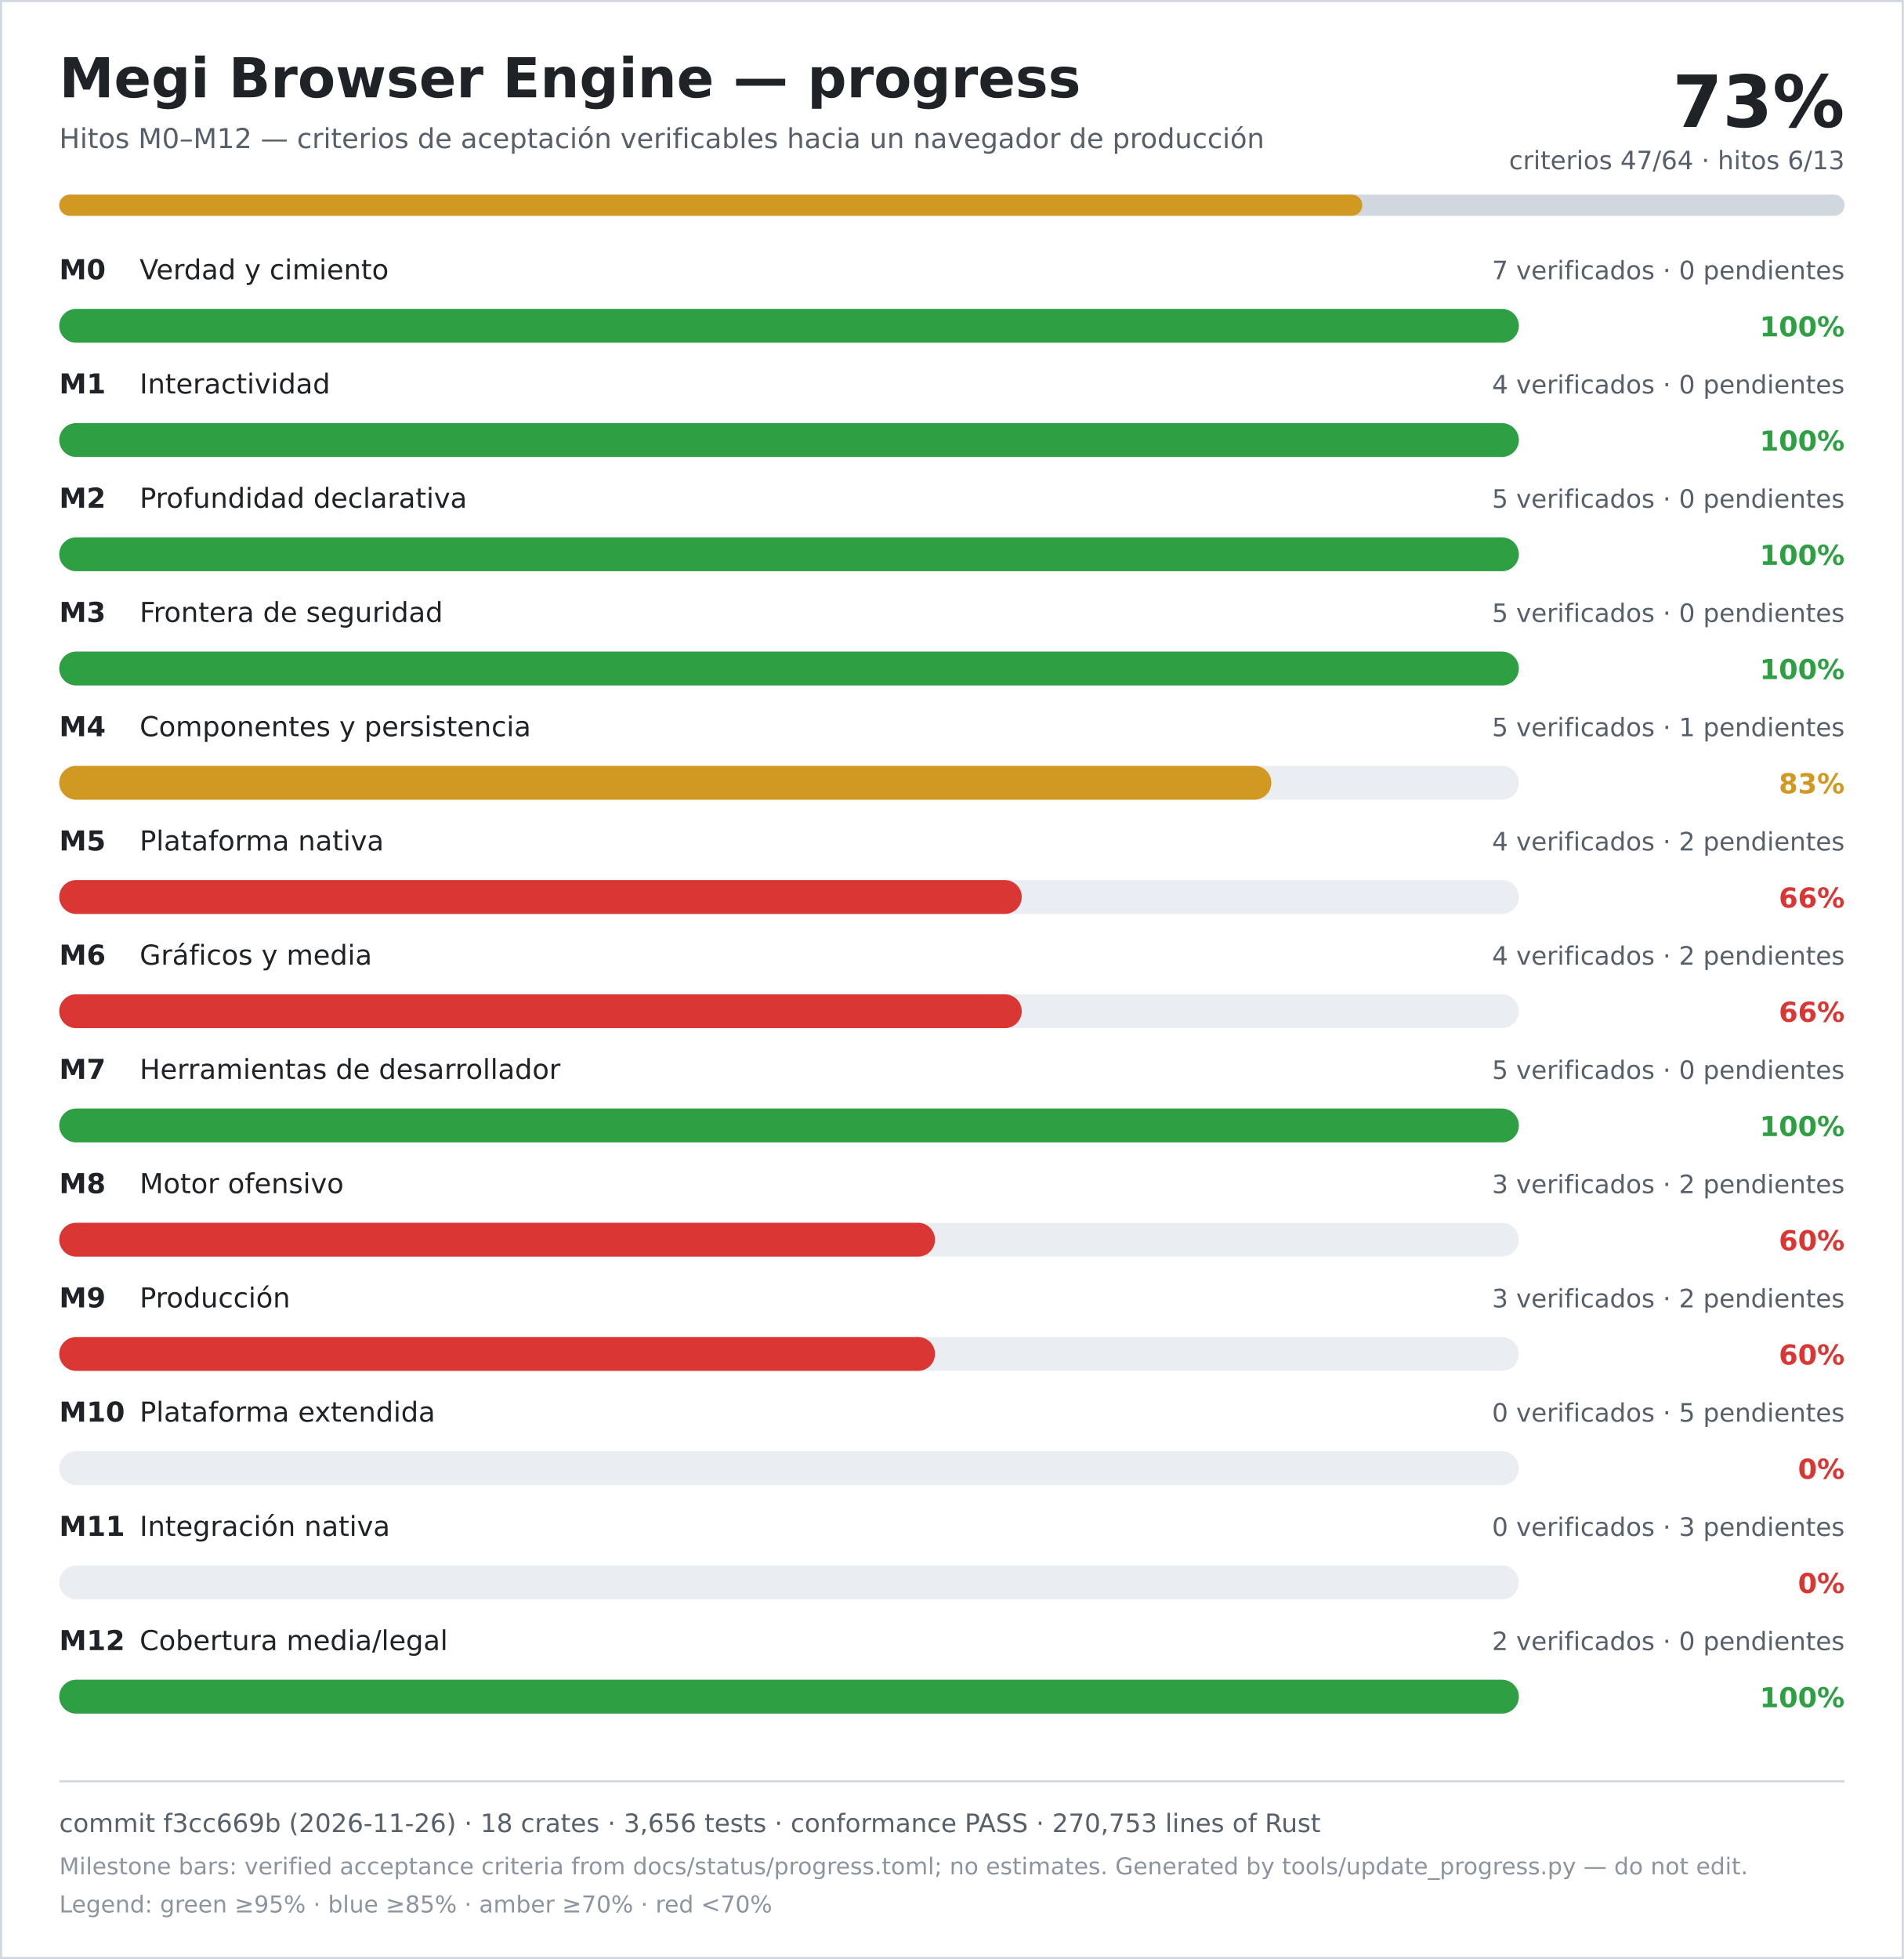
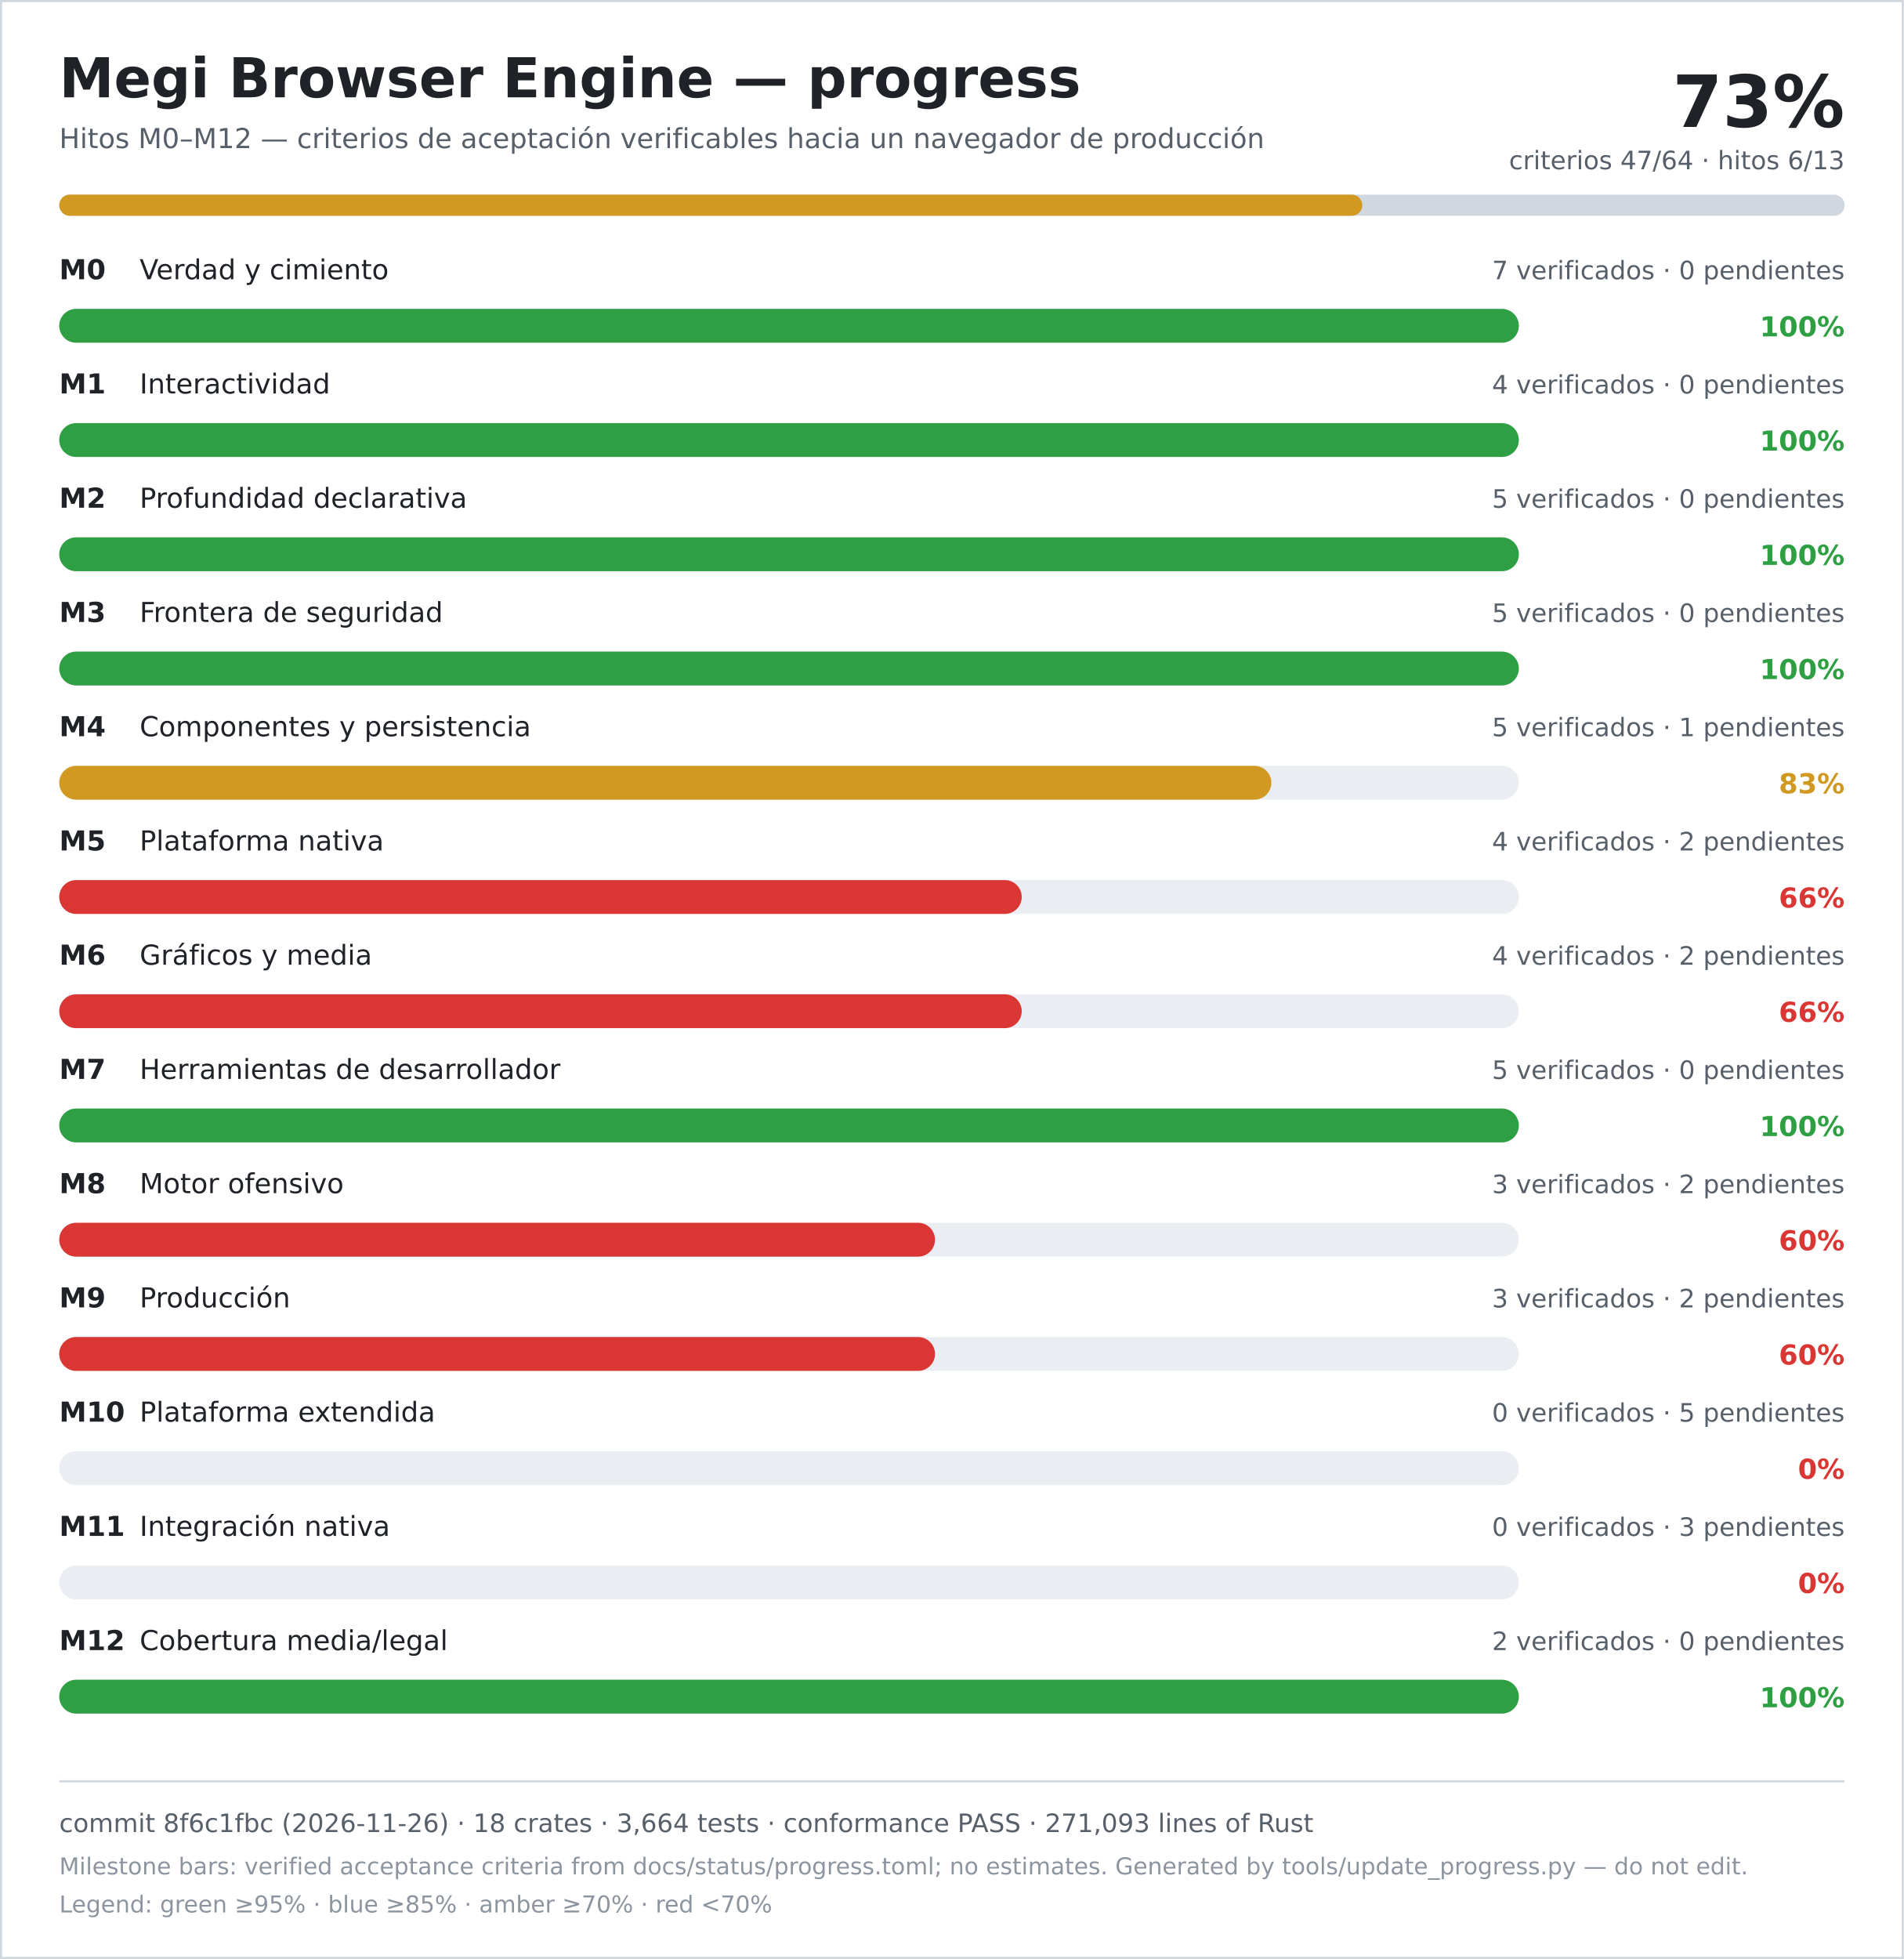
<svg xmlns="http://www.w3.org/2000/svg" width="900" height="926" viewBox="0 0 900 926" role="img" aria-labelledby="title desc">
  <rect width="900" height="926" fill="#ffffff" />
  <rect x="0.5" y="0.5" width="899" height="925" fill="none" stroke="#d0d7de" />
  <text x="28" y="46" font-family="DejaVu Sans, Verdana, sans-serif" font-size="26" font-weight="700" fill="#1f2328">Megi Browser Engine — progress</text>
  <text x="28" y="70" font-family="DejaVu Sans, Verdana, sans-serif" font-size="13" fill="#57606a">Hitos M0–M12 — criterios de aceptación verificables hacia un navegador de producción</text>
  <text x="872" y="60" text-anchor="end" font-family="DejaVu Sans, Verdana, sans-serif" font-size="34" font-weight="700" fill="#1f2328">73%</text>
  <text x="872" y="80" text-anchor="end" font-family="DejaVu Sans, Verdana, sans-serif" font-size="12" fill="#57606a">criterios 47/64 · hitos 6/13</text>
  <rect x="28" y="92" width="844" height="10" rx="5" fill="#d0d7de" />
  <rect x="28" y="92" width="616" height="10" rx="5" fill="#d29922" />
  <text x="28" y="132" font-family="DejaVu Sans, Verdana, sans-serif" font-size="13" font-weight="700" fill="#1f2328">M0</text>
  <text x="66" y="132" font-family="DejaVu Sans, Verdana, sans-serif" font-size="13" fill="#1f2328">Verdad y cimiento</text>
  <text x="872" y="132" text-anchor="end" font-family="DejaVu Sans, Verdana, sans-serif" font-size="12" fill="#57606a">7 verificados · 0 pendientes</text>
  <rect x="28" y="146" width="690" height="16" rx="8" fill="#eaeef2" />
  <rect x="28" y="146" width="690" height="16" rx="8" fill="#2ea043" />
  <text x="872" y="159" text-anchor="end" font-family="DejaVu Sans, Verdana, sans-serif" font-size="13" font-weight="700" fill="#2ea043">100%</text>
  <text x="28" y="186" font-family="DejaVu Sans, Verdana, sans-serif" font-size="13" font-weight="700" fill="#1f2328">M1</text>
  <text x="66" y="186" font-family="DejaVu Sans, Verdana, sans-serif" font-size="13" fill="#1f2328">Interactividad</text>
  <text x="872" y="186" text-anchor="end" font-family="DejaVu Sans, Verdana, sans-serif" font-size="12" fill="#57606a">4 verificados · 0 pendientes</text>
  <rect x="28" y="200" width="690" height="16" rx="8" fill="#eaeef2" />
  <rect x="28" y="200" width="690" height="16" rx="8" fill="#2ea043" />
  <text x="872" y="213" text-anchor="end" font-family="DejaVu Sans, Verdana, sans-serif" font-size="13" font-weight="700" fill="#2ea043">100%</text>
  <text x="28" y="240" font-family="DejaVu Sans, Verdana, sans-serif" font-size="13" font-weight="700" fill="#1f2328">M2</text>
  <text x="66" y="240" font-family="DejaVu Sans, Verdana, sans-serif" font-size="13" fill="#1f2328">Profundidad declarativa</text>
  <text x="872" y="240" text-anchor="end" font-family="DejaVu Sans, Verdana, sans-serif" font-size="12" fill="#57606a">5 verificados · 0 pendientes</text>
  <rect x="28" y="254" width="690" height="16" rx="8" fill="#eaeef2" />
  <rect x="28" y="254" width="690" height="16" rx="8" fill="#2ea043" />
  <text x="872" y="267" text-anchor="end" font-family="DejaVu Sans, Verdana, sans-serif" font-size="13" font-weight="700" fill="#2ea043">100%</text>
  <text x="28" y="294" font-family="DejaVu Sans, Verdana, sans-serif" font-size="13" font-weight="700" fill="#1f2328">M3</text>
  <text x="66" y="294" font-family="DejaVu Sans, Verdana, sans-serif" font-size="13" fill="#1f2328">Frontera de seguridad</text>
  <text x="872" y="294" text-anchor="end" font-family="DejaVu Sans, Verdana, sans-serif" font-size="12" fill="#57606a">5 verificados · 0 pendientes</text>
  <rect x="28" y="308" width="690" height="16" rx="8" fill="#eaeef2" />
  <rect x="28" y="308" width="690" height="16" rx="8" fill="#2ea043" />
  <text x="872" y="321" text-anchor="end" font-family="DejaVu Sans, Verdana, sans-serif" font-size="13" font-weight="700" fill="#2ea043">100%</text>
  <text x="28" y="348" font-family="DejaVu Sans, Verdana, sans-serif" font-size="13" font-weight="700" fill="#1f2328">M4</text>
  <text x="66" y="348" font-family="DejaVu Sans, Verdana, sans-serif" font-size="13" fill="#1f2328">Componentes y persistencia</text>
  <text x="872" y="348" text-anchor="end" font-family="DejaVu Sans, Verdana, sans-serif" font-size="12" fill="#57606a">5 verificados · 1 pendientes</text>
  <rect x="28" y="362" width="690" height="16" rx="8" fill="#eaeef2" />
  <rect x="28" y="362" width="573" height="16" rx="8" fill="#d29922" />
  <text x="872" y="375" text-anchor="end" font-family="DejaVu Sans, Verdana, sans-serif" font-size="13" font-weight="700" fill="#d29922">83%</text>
  <text x="28" y="402" font-family="DejaVu Sans, Verdana, sans-serif" font-size="13" font-weight="700" fill="#1f2328">M5</text>
  <text x="66" y="402" font-family="DejaVu Sans, Verdana, sans-serif" font-size="13" fill="#1f2328">Plataforma nativa</text>
  <text x="872" y="402" text-anchor="end" font-family="DejaVu Sans, Verdana, sans-serif" font-size="12" fill="#57606a">4 verificados · 2 pendientes</text>
  <rect x="28" y="416" width="690" height="16" rx="8" fill="#eaeef2" />
  <rect x="28" y="416" width="455" height="16" rx="8" fill="#da3633" />
  <text x="872" y="429" text-anchor="end" font-family="DejaVu Sans, Verdana, sans-serif" font-size="13" font-weight="700" fill="#da3633">66%</text>
  <text x="28" y="456" font-family="DejaVu Sans, Verdana, sans-serif" font-size="13" font-weight="700" fill="#1f2328">M6</text>
  <text x="66" y="456" font-family="DejaVu Sans, Verdana, sans-serif" font-size="13" fill="#1f2328">Gráficos y media</text>
  <text x="872" y="456" text-anchor="end" font-family="DejaVu Sans, Verdana, sans-serif" font-size="12" fill="#57606a">4 verificados · 2 pendientes</text>
  <rect x="28" y="470" width="690" height="16" rx="8" fill="#eaeef2" />
  <rect x="28" y="470" width="455" height="16" rx="8" fill="#da3633" />
  <text x="872" y="483" text-anchor="end" font-family="DejaVu Sans, Verdana, sans-serif" font-size="13" font-weight="700" fill="#da3633">66%</text>
  <text x="28" y="510" font-family="DejaVu Sans, Verdana, sans-serif" font-size="13" font-weight="700" fill="#1f2328">M7</text>
  <text x="66" y="510" font-family="DejaVu Sans, Verdana, sans-serif" font-size="13" fill="#1f2328">Herramientas de desarrollador</text>
  <text x="872" y="510" text-anchor="end" font-family="DejaVu Sans, Verdana, sans-serif" font-size="12" fill="#57606a">5 verificados · 0 pendientes</text>
  <rect x="28" y="524" width="690" height="16" rx="8" fill="#eaeef2" />
  <rect x="28" y="524" width="690" height="16" rx="8" fill="#2ea043" />
  <text x="872" y="537" text-anchor="end" font-family="DejaVu Sans, Verdana, sans-serif" font-size="13" font-weight="700" fill="#2ea043">100%</text>
  <text x="28" y="564" font-family="DejaVu Sans, Verdana, sans-serif" font-size="13" font-weight="700" fill="#1f2328">M8</text>
  <text x="66" y="564" font-family="DejaVu Sans, Verdana, sans-serif" font-size="13" fill="#1f2328">Motor ofensivo</text>
  <text x="872" y="564" text-anchor="end" font-family="DejaVu Sans, Verdana, sans-serif" font-size="12" fill="#57606a">3 verificados · 2 pendientes</text>
  <rect x="28" y="578" width="690" height="16" rx="8" fill="#eaeef2" />
  <rect x="28" y="578" width="414" height="16" rx="8" fill="#da3633" />
  <text x="872" y="591" text-anchor="end" font-family="DejaVu Sans, Verdana, sans-serif" font-size="13" font-weight="700" fill="#da3633">60%</text>
  <text x="28" y="618" font-family="DejaVu Sans, Verdana, sans-serif" font-size="13" font-weight="700" fill="#1f2328">M9</text>
  <text x="66" y="618" font-family="DejaVu Sans, Verdana, sans-serif" font-size="13" fill="#1f2328">Producción</text>
  <text x="872" y="618" text-anchor="end" font-family="DejaVu Sans, Verdana, sans-serif" font-size="12" fill="#57606a">3 verificados · 2 pendientes</text>
  <rect x="28" y="632" width="690" height="16" rx="8" fill="#eaeef2" />
  <rect x="28" y="632" width="414" height="16" rx="8" fill="#da3633" />
  <text x="872" y="645" text-anchor="end" font-family="DejaVu Sans, Verdana, sans-serif" font-size="13" font-weight="700" fill="#da3633">60%</text>
  <text x="28" y="672" font-family="DejaVu Sans, Verdana, sans-serif" font-size="13" font-weight="700" fill="#1f2328">M10</text>
  <text x="66" y="672" font-family="DejaVu Sans, Verdana, sans-serif" font-size="13" fill="#1f2328">Plataforma extendida</text>
  <text x="872" y="672" text-anchor="end" font-family="DejaVu Sans, Verdana, sans-serif" font-size="12" fill="#57606a">0 verificados · 5 pendientes</text>
  <rect x="28" y="686" width="690" height="16" rx="8" fill="#eaeef2" />
  <rect x="28" y="686" width="0" height="16" rx="8" fill="#da3633" />
  <text x="872" y="699" text-anchor="end" font-family="DejaVu Sans, Verdana, sans-serif" font-size="13" font-weight="700" fill="#da3633">0%</text>
  <text x="28" y="726" font-family="DejaVu Sans, Verdana, sans-serif" font-size="13" font-weight="700" fill="#1f2328">M11</text>
  <text x="66" y="726" font-family="DejaVu Sans, Verdana, sans-serif" font-size="13" fill="#1f2328">Integración nativa</text>
  <text x="872" y="726" text-anchor="end" font-family="DejaVu Sans, Verdana, sans-serif" font-size="12" fill="#57606a">0 verificados · 3 pendientes</text>
  <rect x="28" y="740" width="690" height="16" rx="8" fill="#eaeef2" />
  <rect x="28" y="740" width="0" height="16" rx="8" fill="#da3633" />
  <text x="872" y="753" text-anchor="end" font-family="DejaVu Sans, Verdana, sans-serif" font-size="13" font-weight="700" fill="#da3633">0%</text>
  <text x="28" y="780" font-family="DejaVu Sans, Verdana, sans-serif" font-size="13" font-weight="700" fill="#1f2328">M12</text>
  <text x="66" y="780" font-family="DejaVu Sans, Verdana, sans-serif" font-size="13" fill="#1f2328">Cobertura media/legal</text>
  <text x="872" y="780" text-anchor="end" font-family="DejaVu Sans, Verdana, sans-serif" font-size="12" fill="#57606a">2 verificados · 0 pendientes</text>
  <rect x="28" y="794" width="690" height="16" rx="8" fill="#eaeef2" />
  <rect x="28" y="794" width="690" height="16" rx="8" fill="#2ea043" />
  <text x="872" y="807" text-anchor="end" font-family="DejaVu Sans, Verdana, sans-serif" font-size="13" font-weight="700" fill="#2ea043">100%</text>
  <line x1="28" y1="842" x2="872" y2="842" stroke="#d0d7de" />
-   <text x="28" y="866" font-family="DejaVu Sans, Verdana, sans-serif" font-size="12" fill="#57606a">commit f3cc669b (2026-11-26) · 18 crates · 3,656 tests · conformance PASS · 270,753 lines of Rust</text>
+   <text x="28" y="866" font-family="DejaVu Sans, Verdana, sans-serif" font-size="12" fill="#57606a">commit 8f6c1fbc (2026-11-26) · 18 crates · 3,664 tests · conformance PASS · 271,093 lines of Rust</text>
  <text x="28" y="886" font-family="DejaVu Sans, Verdana, sans-serif" font-size="11" fill="#8c959f">Milestone bars: verified acceptance criteria from docs/status/progress.toml; no estimates. Generated by tools/update_progress.py — do not edit.</text>
  <text x="28" y="904" font-family="DejaVu Sans, Verdana, sans-serif" font-size="11" fill="#8c959f">Legend: green ≥95% · blue ≥85% · amber ≥70% · red &lt;70%</text>
</svg>
